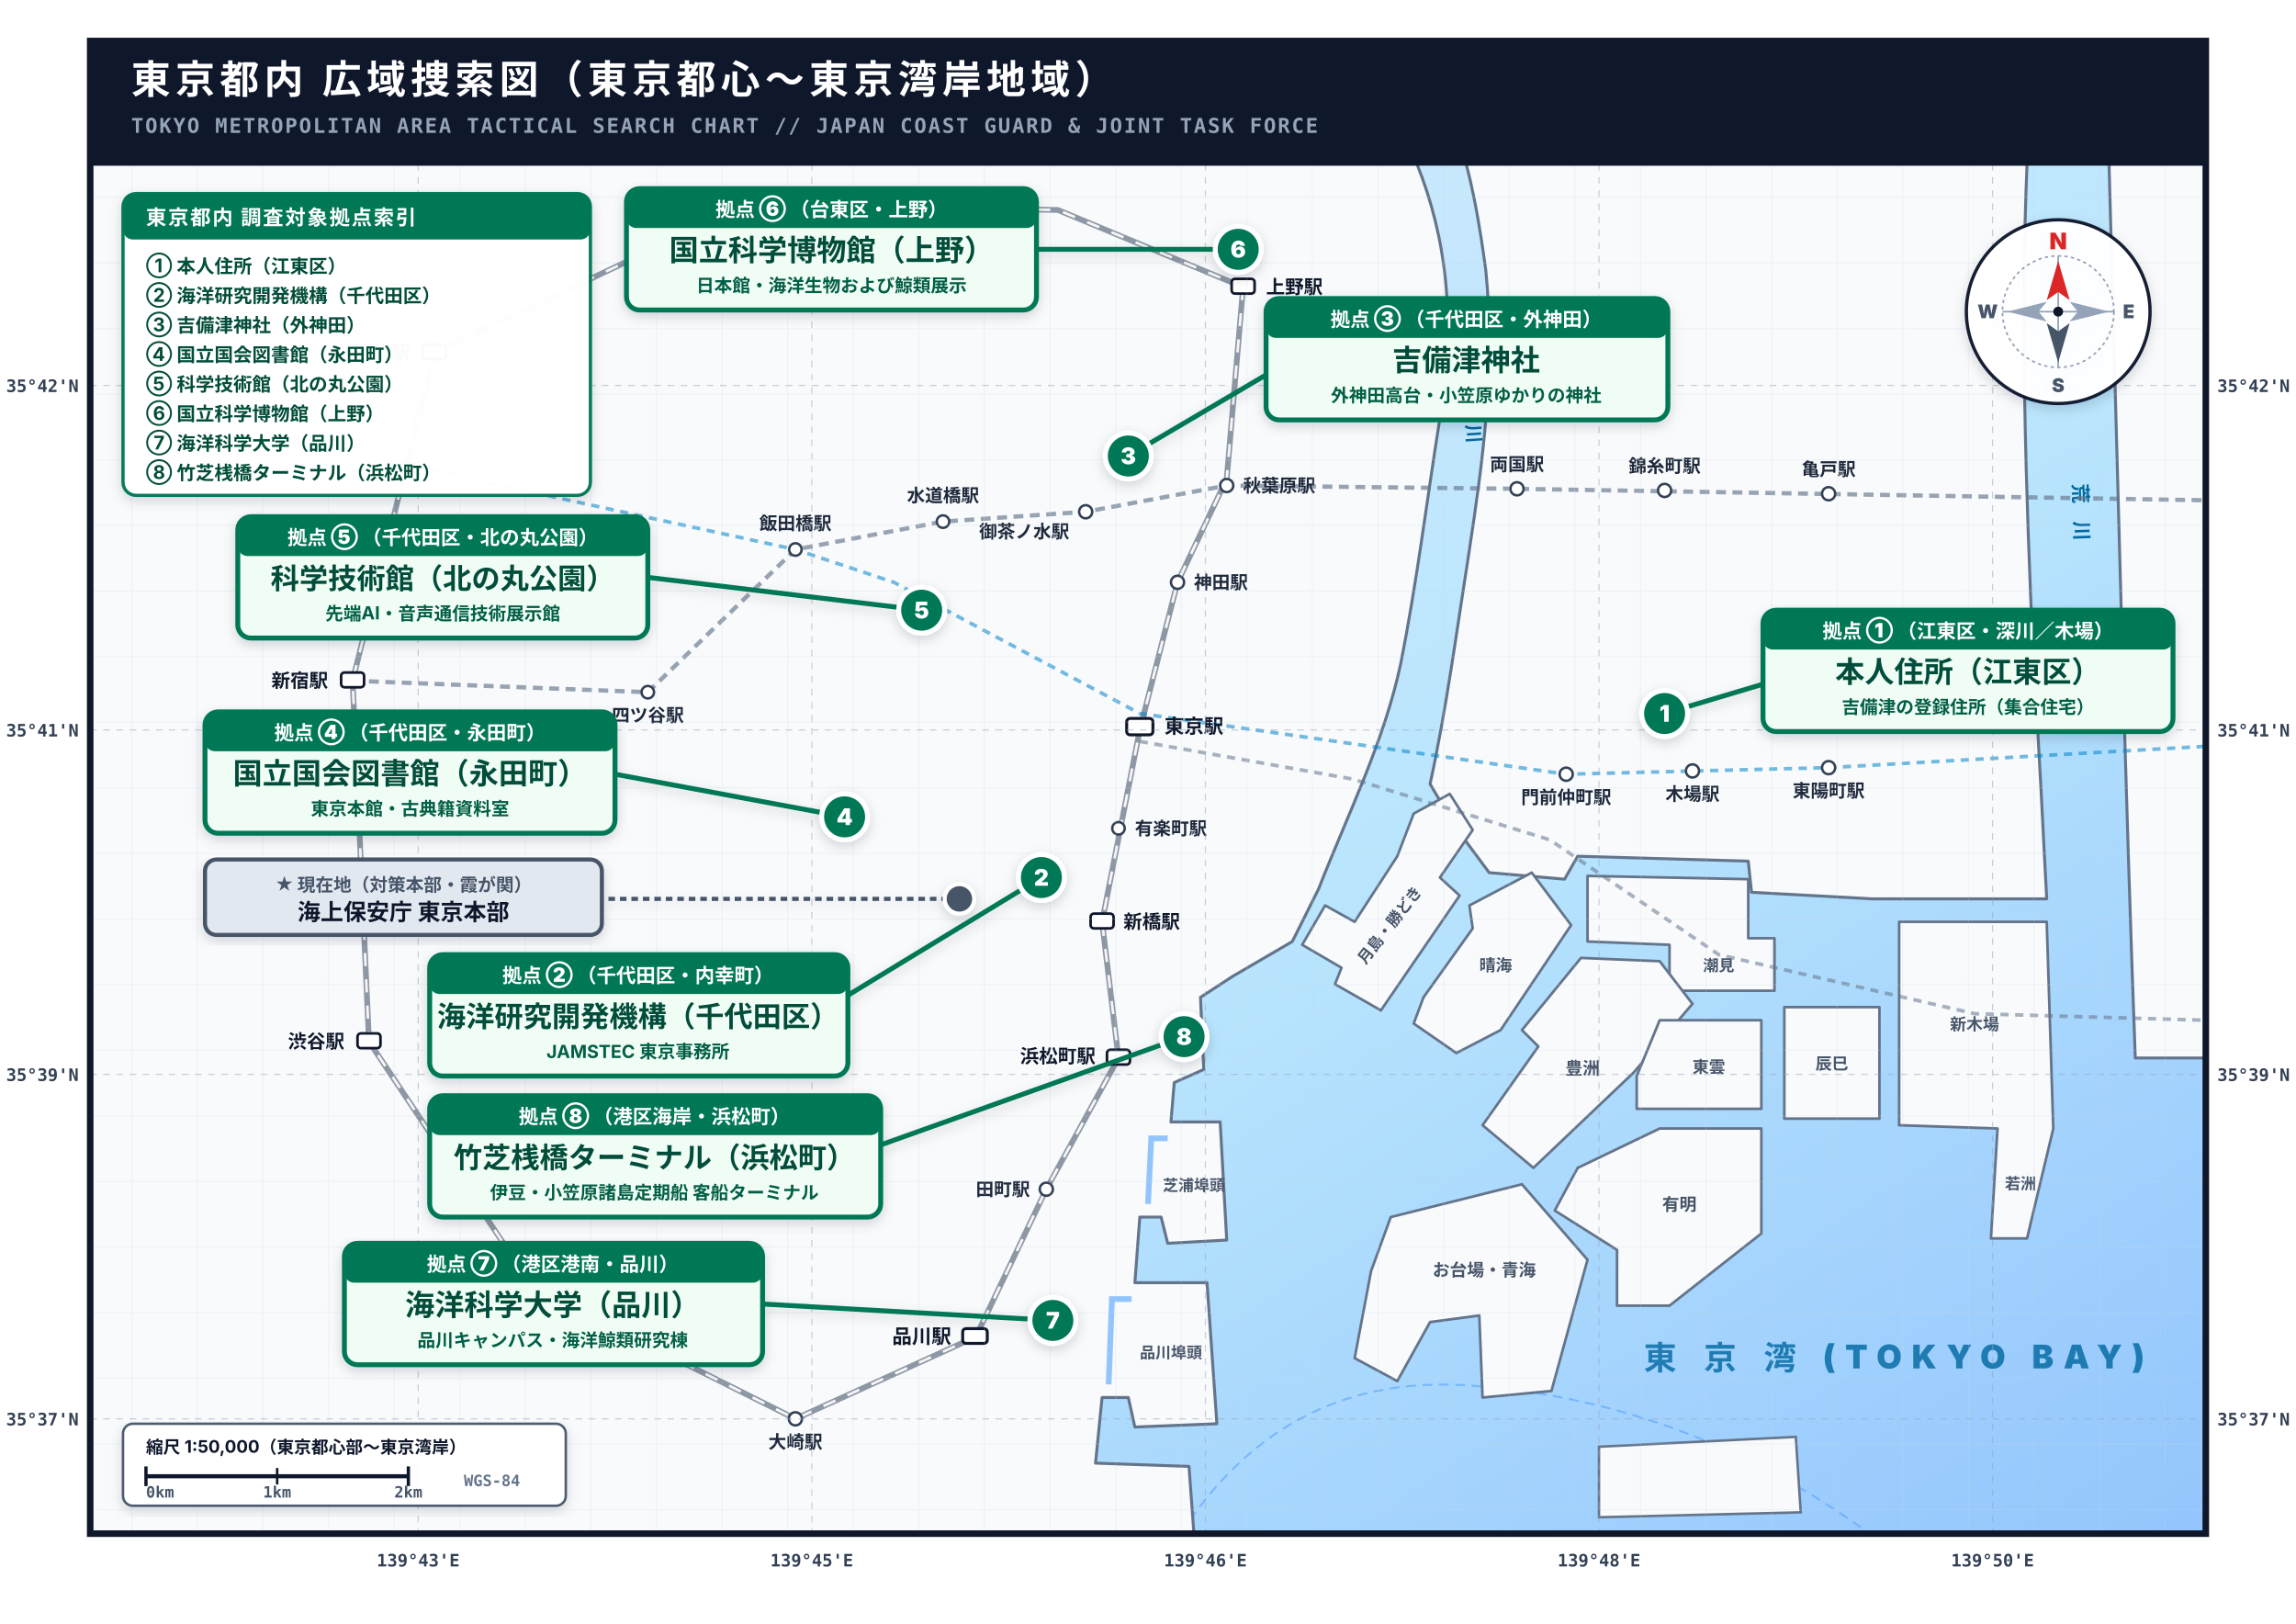
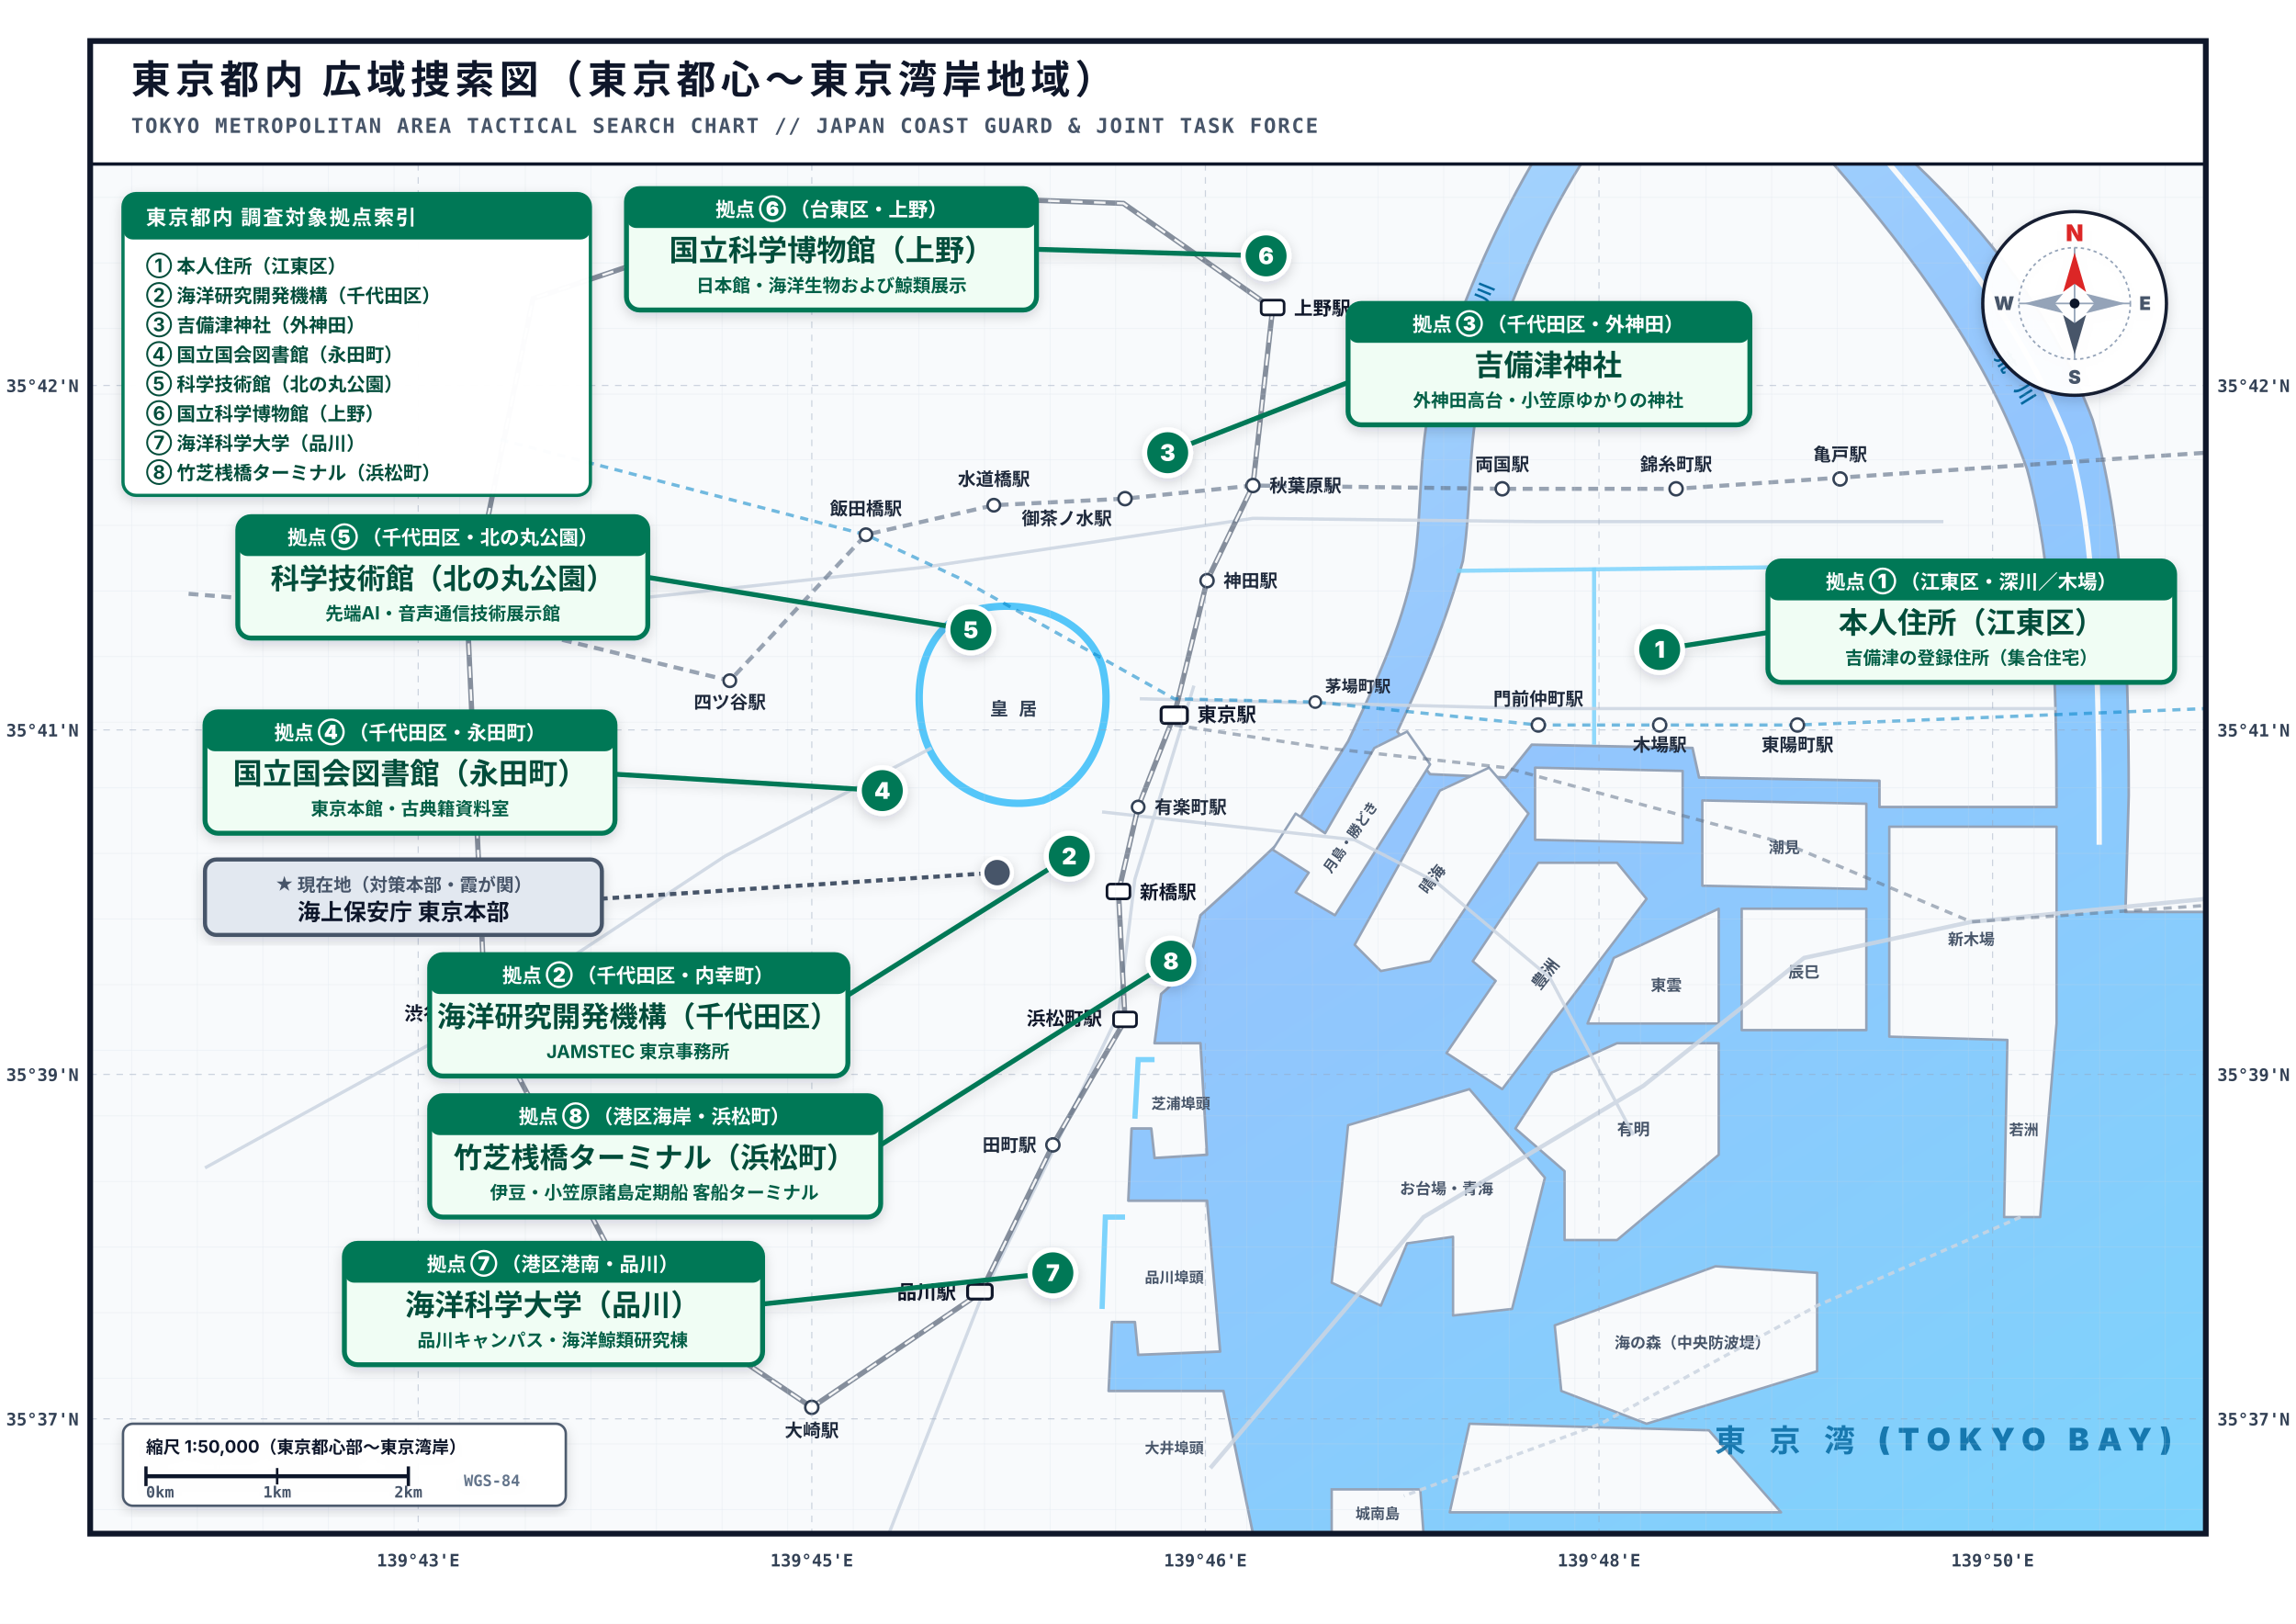
<svg xmlns="http://www.w3.org/2000/svg" viewBox="0 0 1400 990" width="1400" height="990" style="background-color: #ffffff; font-family: 'Hiragino Kaku Gothic ProN', 'Hiragino Sans', 'Noto Sans JP', -apple-system, BlinkMacSystemFont, sans-serif;">
  <defs>
    <linearGradient id="tokyo-water-grad" x1="0" y1="0" x2="1" y2="1">
-       <stop offset="0%" stop-color="#dbeafe" />
-       <stop offset="55%" stop-color="#bae6fd" />
-       <stop offset="100%" stop-color="#93c5fd" />
+       <stop offset="0%" stop-color="#bae6fd" />
+       <stop offset="55%" stop-color="#93c5fd" />
+       <stop offset="100%" stop-color="#7dd3fc" />
    </linearGradient>
    <pattern id="map-grid-sub" width="40" height="40" patternUnits="userSpaceOnUse">
-       <path d="M 40 0 L 0 0 0 40" fill="none" stroke="#cbd5e1" stroke-width="0.45" opacity="0.55" />
+       <path d="M 40 0 L 0 0 0 40" fill="none" stroke="#cbd5e1" stroke-width="0.45" opacity="0.48" />
    </pattern>
    <filter id="box-shadow" x="-8%" y="-8%" width="116%" height="122%">
      <feDropShadow dx="0" dy="2.5" stdDeviation="3.5" flood-color="#0f172a" flood-opacity="0.16" />
    </filter>
  </defs>
  <rect x="0" y="0" width="1400" height="990" fill="#ffffff" />
  <clipPath id="tokyo-map-clip">
    <rect x="55" y="100" width="1290" height="835" />
  </clipPath>
  <g clip-path="url(#tokyo-map-clip)">
    <rect x="55" y="100" width="1290" height="835" fill="url(#tokyo-water-grad)" />
-     <path d="M 720 935 Q 785 835 900 845 Q 1030 855 1140 935" fill="none" stroke="#60a5fa" stroke-width="1.2" stroke-dasharray="6 4" opacity="0.65" />
-     <path d="       M 55 100       L 864 100       C 882 145, 888 195, 878 255       C 870 305, 864 355, 854 405       C 844 452, 822 496, 804 542       L 788 574       L 752 595       L 732 608       L 734 652       L 716 660       L 714 684       L 744 684       L 748 756       L 712 758       L 708 742       L 695 742       L 692 782       L 736 782       L 742 868       L 692 870       L 688 852       L 672 852       L 668 892       L 725 894       L 728 935       L 55 935       Z     " fill="#f8fafc" stroke="#64748b" stroke-width="1.8" stroke-linejoin="round" />
-     <path d="M 712 694 L 702 694 L 700 734" fill="none" stroke="#93c5fd" stroke-width="3.5" />
-     <path d="M 690 792 L 678 792 L 676 844" fill="none" stroke="#93c5fd" stroke-width="3.5" />
-     <text x="728" y="726" font-size="9.5" font-weight="bold" fill="#475569" text-anchor="middle">芝浦埠頭</text>
-     <text x="714" y="828" font-size="9.5" font-weight="bold" fill="#475569" text-anchor="middle">品川埠頭</text>
-     <path d="       M 894 100       L 1236 100       C 1232 195, 1235 295, 1240 405       C 1244 465, 1246 512, 1248 548       L 1142 548       L 1068 544       L 1066 525       L 962 522       L 954 536       L 908 532       L 888 505       L 872 478       C 882 432, 888 386, 896 335       C 904 282, 912 225, 906 165       C 902 135, 898 115, 894 100       Z     " fill="#f8fafc" stroke="#64748b" stroke-width="1.8" stroke-linejoin="round" />
-     <path d="       M 1286 100       L 1345 100       L 1345 645       L 1302 645       C 1296 485, 1292 315, 1286 100       Z     " fill="#f8fafc" stroke="#64748b" stroke-width="1.8" stroke-linejoin="round" />
-     <path d="       M 862 496       L 884 484       L 898 506       L 878 535       L 890 546       L 842 616       L 814 600       L 818 590       L 794 576       L 808 552       L 826 562       L 852 522       Z     " fill="#f8fafc" stroke="#64748b" stroke-width="1.6" stroke-linejoin="round" />
-     <text x="850" y="566" font-size="9.5" font-weight="bold" fill="#475569" text-anchor="middle" transform="rotate(-52 850 566)">月島・勝どき</text>
-     <path d="       M 896 552       L 934 532       L 958 564       L 915 628       L 888 642       L 862 624       L 868 608       L 898 566       Z     " fill="#f8fafc" stroke="#64748b" stroke-width="1.6" stroke-linejoin="round" />
-     <text x="912" y="592" font-size="10" font-weight="bold" fill="#475569" text-anchor="middle">晴海</text>
-     <path d="       M 968 534       L 1066 536       L 1066 572       L 1082 572       L 1082 604       L 1018 604       L 1018 576       L 968 574       Z     " fill="#f8fafc" stroke="#64748b" stroke-width="1.6" stroke-linejoin="round" />
-     <text x="1048" y="592" font-size="9.5" font-weight="bold" fill="#475569" text-anchor="middle">潮見</text>
-     <path d="       M 964 584       L 1012 586       L 1032 612       L 996 654       L 935 712       L 904 686       L 938 638       L 928 628       Z     " fill="#f8fafc" stroke="#64748b" stroke-width="1.6" stroke-linejoin="round" />
-     <text x="965" y="655" font-size="10.5" font-weight="bold" fill="#475569" text-anchor="middle">豊洲</text>
-     <path d="       M 1012 622       L 1074 622       L 1074 676       L 998 676       L 998 656       Z     " fill="#f8fafc" stroke="#64748b" stroke-width="1.6" stroke-linejoin="round" />
-     <text x="1042" y="654" font-size="10" font-weight="bold" fill="#475569" text-anchor="middle">東雲</text>
-     <path d="       M 1088 614       L 1146 614       L 1146 682       L 1088 682       Z     " fill="#f8fafc" stroke="#64748b" stroke-width="1.6" stroke-linejoin="round" />
-     <text x="1117" y="652" font-size="10" font-weight="bold" fill="#475569" text-anchor="middle">辰巳</text>
-     <path d="       M 1158 562       L 1248 562       L 1252 688       L 1236 755       L 1214 755       L 1218 688       L 1158 686       Z     " fill="#f8fafc" stroke="#64748b" stroke-width="1.6" stroke-linejoin="round" />
-     <text x="1204" y="628" font-size="10" font-weight="bold" fill="#475569" text-anchor="middle">新木場</text>
-     <text x="1232" y="725" font-size="9.5" font-weight="bold" fill="#475569" text-anchor="middle">若洲</text>
-     <path d="       M 962 712       L 1012 688       L 1074 688       L 1074 752       L 1018 796       L 986 796       L 986 762       L 948 738       Z     " fill="#f8fafc" stroke="#64748b" stroke-width="1.6" stroke-linejoin="round" />
-     <text x="1024" y="738" font-size="10.5" font-weight="bold" fill="#475569" text-anchor="middle">有明</text>
-     <path d="       M 848 742       L 928 722       L 968 768       L 946 848       L 904 852       L 902 802       L 872 806       L 852 842       L 826 828       L 836 775       Z     " fill="#f8fafc" stroke="#64748b" stroke-width="1.6" stroke-linejoin="round" />
-     <text x="905" y="778" font-size="10.5" font-weight="bold" fill="#475569" text-anchor="middle">お台場・青海</text>
-     <path d="M 975 882 L 1095 876 L 1098 922 L 975 925 Z" fill="#f8fafc" stroke="#64748b" stroke-width="1.5" />
-     <text x="892" y="230" font-size="11.5" font-weight="900" fill="#0369a1" transform="rotate(86 892 230)" letter-spacing="3">隅田川</text>
-     <text x="1264" y="295" font-size="12" font-weight="900" fill="#0369a1" transform="rotate(88 1264 295)" letter-spacing="4">荒 川</text>
-     <text x="1155" y="835" font-size="20" font-weight="900" fill="#0369a1" letter-spacing="6" text-anchor="middle" opacity="0.82">東 京 湾 (TOKYO BAY)</text>
-     <path d="       M 758 175       L 748 292       L 718 355       L 695 445       L 672 562       L 682 645       L 638 725       L 595 815       L 485 865       L 325 785       L 225 635       L 215 415       L 265 215       L 455 125       L 645 128       Z     " fill="none" stroke="#475569" stroke-width="3.5" opacity="0.6" />
-     <path d="       M 758 175       L 748 292       L 718 355       L 695 445       L 672 562       L 682 645       L 638 725       L 595 815       L 485 865       L 325 785       L 225 635       L 215 415       L 265 215       L 455 125       L 645 128       Z     " fill="none" stroke="#ffffff" stroke-width="1.6" stroke-dasharray="8 8" opacity="0.9" />
-     <path d="M 215 415 L 395 422 L 485 335 L 575 318 L 662 312 L 748 296 L 925 298 L 1345 305" fill="none" stroke="#64748b" stroke-width="2.6" stroke-dasharray="6 4" opacity="0.65" />
-     <path d="M 255 285 L 485 335 L 545 355 L 695 435 L 955 472 L 1115 468 L 1345 455" fill="none" stroke="#0284c7" stroke-width="2.2" stroke-dasharray="5 4" opacity="0.55" />
-     <path d="M 695 452 L 825 475 L 945 512 L 1048 582 L 1204 618 L 1345 622" fill="none" stroke="#64748b" stroke-width="2.2" stroke-dasharray="5 4" opacity="0.55" />
+     <path d="       M 55 100       L 934 100       C 908 145, 892 185, 876 232       C 864 268, 868 308, 862 346       C 854 385, 838 418, 822 452       L 788 506       L 754 538       L 732 558       L 724 592       L 708 606       L 704 636       L 732 636       L 736 704       L 704 706       L 702 688       L 690 688       L 688 732       L 736 732       L 744 824       L 694 826       L 692 806       L 678 806       L 676 848       L 746 848       L 764 935       L 55 935       Z     " fill="#f8fafc" stroke="#94a3b8" stroke-width="1.6" stroke-linejoin="round" />
+     <path d="M 704 646 L 694 646 L 692 682" fill="none" stroke="#7dd3fc" stroke-width="3.2" />
+     <path d="M 686 742 L 674 742 L 672 798" fill="none" stroke="#7dd3fc" stroke-width="3.2" />
+     <text x="720" y="676" font-size="9" font-weight="bold" fill="#475569" text-anchor="middle">芝浦埠頭</text>
+     <text x="716" y="782" font-size="9" font-weight="bold" fill="#475569" text-anchor="middle">品川埠頭</text>
+     <text x="716" y="886" font-size="9" font-weight="bold" fill="#475569" text-anchor="middle">大井埠頭</text>
+     <path d="       M 964 100       L 1118 100       C 1168 158, 1212 218, 1236 286       C 1252 345, 1254 415, 1254 492       L 1146 492       L 1146 476       L 1036 474       L 1032 456       L 934 454       L 918 474       L 872 472       L 852 446       C 868 412, 882 378, 892 342       C 898 304, 894 264, 906 228       C 922 182, 938 142, 964 100       Z     " fill="#f8fafc" stroke="#94a3b8" stroke-width="1.6" stroke-linejoin="round" />
+     <line x1="888" y1="348" x2="1248" y2="344" stroke="#7dd3fc" stroke-width="2.5" opacity="0.85" />
+     <line x1="972" y1="346" x2="972" y2="454" stroke="#7dd3fc" stroke-width="2.5" opacity="0.85" />
+     <path d="       M 1168 100       L 1345 100       L 1345 556       L 1296 556       L 1298 485       C 1298 395, 1294 318, 1276 256       C 1252 192, 1212 142, 1168 100       Z     " fill="#f8fafc" stroke="#94a3b8" stroke-width="1.6" stroke-linejoin="round" />
+     <path d="M 1152 100 C 1196 152, 1238 208, 1262 272 C 1278 328, 1280 412, 1280 515" fill="none" stroke="#f8fafc" stroke-width="3.2" />
+     <path d="       M 838 456       L 858 446       L 872 466       L 814 558       L 790 544       L 798 532       L 776 518       L 790 496       L 808 508       Z     " fill="#f8fafc" stroke="#94a3b8" stroke-width="1.5" stroke-linejoin="round" />
+     <text x="826" y="512" font-size="8.5" font-weight="bold" fill="#475569" text-anchor="middle" transform="rotate(-55 826 512)">月島・勝どき</text>
+     <path d="       M 878 482       L 908 468       L 932 496       L 872 586       L 842 592       L 826 576       L 836 558       Z     " fill="#f8fafc" stroke="#94a3b8" stroke-width="1.5" stroke-linejoin="round" />
+     <text x="876" y="538" font-size="9.5" font-weight="bold" fill="#475569" text-anchor="middle" transform="rotate(-52 876 538)">晴海</text>
+     <path d="       M 936 468       L 1026 470       L 1026 514       L 936 512       Z     " fill="#f8fafc" stroke="#94a3b8" stroke-width="1.5" stroke-linejoin="round" />
+     <path d="       M 1038 488       L 1138 490       L 1138 542       L 1038 540       Z     " fill="#f8fafc" stroke="#94a3b8" stroke-width="1.5" stroke-linejoin="round" />
+     <text x="1088" y="520" font-size="9.5" font-weight="bold" fill="#475569" text-anchor="middle">潮見</text>
+     <path d="       M 938 526       L 986 526       L 1004 548       L 916 664       L 882 642       L 912 598       L 898 586       Z     " fill="#f8fafc" stroke="#94a3b8" stroke-width="1.5" stroke-linejoin="round" />
+     <text x="945" y="596" font-size="10" font-weight="bold" fill="#475569" text-anchor="middle" transform="rotate(-52 945 596)">豊洲</text>
+     <path d="       M 984 584       L 1048 554       L 1048 624       L 968 624       Z     " fill="#f8fafc" stroke="#94a3b8" stroke-width="1.5" stroke-linejoin="round" />
+     <text x="1016" y="604" font-size="9.5" font-weight="bold" fill="#475569" text-anchor="middle">東雲</text>
+     <path d="       M 1062 554       L 1138 554       L 1138 628       L 1062 628       Z     " fill="#f8fafc" stroke="#94a3b8" stroke-width="1.5" stroke-linejoin="round" />
+     <text x="1100" y="596" font-size="9.5" font-weight="bold" fill="#475569" text-anchor="middle">辰巳</text>
+     <path d="       M 1152 504       L 1254 504       L 1254 624       L 1244 742       L 1222 742       L 1224 634       L 1152 632       Z     " fill="#f8fafc" stroke="#94a3b8" stroke-width="1.5" stroke-linejoin="round" />
+     <text x="1202" y="576" font-size="9.5" font-weight="bold" fill="#475569" text-anchor="middle">新木場</text>
+     <text x="1234" y="692" font-size="9" font-weight="bold" fill="#475569" text-anchor="middle">若洲</text>
+     <path d="       M 946 654       L 986 636       L 1048 636       L 1048 704       L 986 756       L 954 756       L 954 714       L 924 688       Z     " fill="#f8fafc" stroke="#94a3b8" stroke-width="1.5" stroke-linejoin="round" />
+     <text x="996" y="692" font-size="10" font-weight="bold" fill="#475569" text-anchor="middle">有明</text>
+     <path d="       M 822 686       L 896 664       L 942 718       L 922 798       L 886 802       L 886 754       L 858 758       L 842 796       L 812 782       L 818 726       Z     " fill="#f8fafc" stroke="#94a3b8" stroke-width="1.5" stroke-linejoin="round" />
+     <text x="882" y="728" font-size="9.5" font-weight="bold" fill="#475569" text-anchor="middle">お台場・青海</text>
+     <path d="       M 948 808       L 1046 772       L 1108 776       L 1108 836       L 1004 868       L 952 848       Z     " fill="#f8fafc" stroke="#94a3b8" stroke-width="1.5" stroke-linejoin="round" />
+     <path d="       M 896 868       L 1042 872       L 1086 922       L 884 922       Z     " fill="#f8fafc" stroke="#94a3b8" stroke-width="1.5" stroke-linejoin="round" />
+     <text x="1032" y="822" font-size="9.5" font-weight="bold" fill="#475569" text-anchor="middle">海の森（中央防波堤）</text>
+     <path d="M 812 908 L 866 908 L 868 935 L 812 935 Z" fill="#f8fafc" stroke="#94a3b8" stroke-width="1.5" />
+     <text x="840" y="926" font-size="9" font-weight="bold" fill="#475569" text-anchor="middle">城南島</text>
+     <path d="       M 594 372       C 626 364, 662 376, 672 406       C 680 438, 668 476, 636 488       C 602 496, 568 476, 562 442       C 556 408, 568 380, 594 372       Z     " fill="none" stroke="#38bdf8" stroke-width="4.5" opacity="0.85" />
+     <text x="618" y="436" font-size="11" font-weight="900" fill="#334155" text-anchor="middle" letter-spacing="2">皇 居</text>
+     <g fill="none" stroke="#cbd5e1" stroke-width="2" opacity="0.85">
+       <path d="M 738 895 L 868 742 L 1002 662 L 1100 584 L 1202 562 L 1345 548" stroke-width="2.6" />
+       <path d="M 1232 742 L 1108 796 L 976 868 L 856 912" stroke-dasharray="4 3" />
+       <path d="M 672 495 L 826 512 L 876 538 L 945 596 L 996 692" />
+       <path d="M 695 426 L 938 432 L 1118 432 L 1254 432" />
+       <path d="M 285 376 L 562 346 L 764 316 L 936 318 L 1185 318" />
+       <path d="M 568 456 L 442 522 L 296 618 L 125 712" />
+       <path d="M 728 418 L 692 536 L 682 618 L 642 702 L 598 792 L 542 935" />
+     </g>
+     <text x="896" y="212" font-size="11.5" font-weight="900" fill="#0369a1" transform="rotate(-68 896 212)" letter-spacing="3">隅田川</text>
+     <text x="1216" y="218" font-size="12" font-weight="900" fill="#0369a1" transform="rotate(58 1216 218)" letter-spacing="4">荒 川</text>
+     <text x="1185" y="885" font-size="19" font-weight="900" fill="#0369a1" letter-spacing="5" text-anchor="middle" opacity="0.85">東 京 湾 (TOKYO BAY)</text>
+     <path d="       M 776 188       L 764 296       L 736 354       L 716 436       L 694 492       L 682 544       L 686 622       L 642 698       L 598 788       L 495 858       L 382 782       L 296 618       L 285 376       L 325 182       L 515 118       L 685 124       Z     " fill="none" stroke="#475569" stroke-width="3.2" opacity="0.65" />
+     <path d="       M 776 188       L 764 296       L 736 354       L 716 436       L 694 492       L 682 544       L 686 622       L 642 698       L 598 788       L 495 858       L 382 782       L 296 618       L 285 376       L 325 182       L 515 118       L 685 124       Z     " fill="none" stroke="#ffffff" stroke-width="1.4" stroke-dasharray="7 7" opacity="0.92" />
+     <path d="M 115 362 L 285 376 L 445 415 L 528 326 L 606 308 L 686 304 L 764 296 L 916 298 L 1022 298 L 1345 276" fill="none" stroke="#64748b" stroke-width="2.5" stroke-dasharray="6 4" opacity="0.65" />
+     <path d="M 305 268 L 528 326 L 584 352 L 716 426 L 802 428 L 938 442 L 1012 442 L 1096 442 L 1345 432" fill="none" stroke="#0284c7" stroke-width="2" stroke-dasharray="5 4" opacity="0.55" />
+     <path d="M 716 442 L 808 456 L 918 468 L 1088 514 L 1202 562 L 1345 552" fill="none" stroke="#64748b" stroke-width="2" stroke-dasharray="5 4" opacity="0.55" />
    <g fill="#1e293b" font-size="11" font-weight="bold">
-       <rect x="687" y="438" width="16" height="10" rx="2" fill="#ffffff" stroke="#0f172a" stroke-width="1.8" />
-       <text x="710" y="447" font-size="12" font-weight="900" fill="#0f172a">東京駅</text>
-       <circle cx="718" cy="355" r="4" fill="#ffffff" stroke="#334155" stroke-width="1.5" />
-       <text x="728" y="359">神田駅</text>
-       <circle cx="748" cy="296" r="4" fill="#ffffff" stroke="#334155" stroke-width="1.5" />
-       <text x="758" y="300">秋葉原駅</text>
-       <circle cx="662" cy="312" r="4" fill="#ffffff" stroke="#334155" stroke-width="1.5" />
-       <text x="652" y="328" text-anchor="end">御茶ノ水駅</text>
-       <circle cx="575" cy="318" r="3.8" fill="#ffffff" stroke="#334155" stroke-width="1.5" />
-       <text x="575" y="306" text-anchor="middle">水道橋駅</text>
-       <circle cx="485" cy="335" r="3.8" fill="#ffffff" stroke="#334155" stroke-width="1.5" />
-       <text x="485" y="323" text-anchor="middle">飯田橋駅</text>
-       <circle cx="395" cy="422" r="3.8" fill="#ffffff" stroke="#334155" stroke-width="1.5" />
-       <text x="395" y="440" text-anchor="middle">四ツ谷駅</text>
-       <rect x="751" y="170" width="14" height="9" rx="2" fill="#ffffff" stroke="#0f172a" stroke-width="1.6" />
-       <text x="772" y="179" font-size="11.5" font-weight="900" fill="#0f172a">上野駅</text>
-       <circle cx="682" cy="505" r="3.8" fill="#ffffff" stroke="#334155" stroke-width="1.5" />
-       <text x="692" y="509">有楽町駅</text>
-       <rect x="665" y="557" width="14" height="9" rx="2" fill="#ffffff" stroke="#0f172a" stroke-width="1.6" />
-       <text x="685" y="566" font-size="11.5" font-weight="900" fill="#0f172a">新橋駅</text>
-       <rect x="675" y="640" width="14" height="9" rx="2" fill="#ffffff" stroke="#0f172a" stroke-width="1.6" />
-       <text x="668" y="648" font-size="11.5" font-weight="900" fill="#0f172a" text-anchor="end">浜松町駅</text>
-       <circle cx="638" cy="725" r="4" fill="#ffffff" stroke="#334155" stroke-width="1.5" />
-       <text x="628" y="729" text-anchor="end">田町駅</text>
-       <rect x="587" y="810" width="15" height="9" rx="2" fill="#ffffff" stroke="#0f172a" stroke-width="1.8" />
-       <text x="580" y="819" font-size="12" font-weight="900" fill="#0f172a" text-anchor="end">品川駅</text>
-       <circle cx="485" cy="865" r="4" fill="#ffffff" stroke="#334155" stroke-width="1.5" />
-       <text x="485" y="883" text-anchor="middle">大崎駅</text>
-       <rect x="218" y="630" width="14" height="9" rx="2" fill="#ffffff" stroke="#0f172a" stroke-width="1.6" />
-       <text x="210" y="639" font-size="11.5" font-weight="900" fill="#0f172a" text-anchor="end">渋谷駅</text>
-       <rect x="208" y="410" width="14" height="9" rx="2" fill="#ffffff" stroke="#0f172a" stroke-width="1.6" />
-       <text x="200" y="419" font-size="11.5" font-weight="900" fill="#0f172a" text-anchor="end">新宿駅</text>
-       <rect x="258" y="210" width="14" height="9" rx="2" fill="#ffffff" stroke="#0f172a" stroke-width="1.6" />
-       <text x="250" y="219" font-size="11.5" font-weight="900" fill="#0f172a" text-anchor="end">池袋駅</text>
-       <circle cx="925" cy="298" r="4" fill="#ffffff" stroke="#334155" stroke-width="1.5" />
-       <text x="925" y="287" text-anchor="middle">両国駅</text>
-       <circle cx="1015" cy="299" r="4" fill="#ffffff" stroke="#334155" stroke-width="1.5" />
-       <text x="1015" y="288" text-anchor="middle">錦糸町駅</text>
-       <circle cx="1115" cy="301" r="4" fill="#ffffff" stroke="#334155" stroke-width="1.5" />
-       <text x="1115" y="290" text-anchor="middle">亀戸駅</text>
-       <circle cx="955" cy="472" r="4" fill="#ffffff" stroke="#334155" stroke-width="1.5" />
-       <text x="955" y="490" text-anchor="middle">門前仲町駅</text>
-       <circle cx="1032" cy="470" r="4" fill="#ffffff" stroke="#334155" stroke-width="1.5" />
-       <text x="1032" y="488" text-anchor="middle">木場駅</text>
-       <circle cx="1115" cy="468" r="4" fill="#ffffff" stroke="#334155" stroke-width="1.5" />
-       <text x="1115" y="486" text-anchor="middle">東陽町駅</text>
+       <rect x="708" y="431" width="16" height="10" rx="2" fill="#ffffff" stroke="#0f172a" stroke-width="1.8" />
+       <text x="730" y="440" font-size="12" font-weight="900" fill="#0f172a">東京駅</text>
+       <circle cx="736" cy="354" r="4" fill="#ffffff" stroke="#334155" stroke-width="1.5" />
+       <text x="746" y="358">神田駅</text>
+       <circle cx="764" cy="296" r="4" fill="#ffffff" stroke="#334155" stroke-width="1.5" />
+       <text x="774" y="300">秋葉原駅</text>
+       <circle cx="686" cy="304" r="4" fill="#ffffff" stroke="#334155" stroke-width="1.5" />
+       <text x="678" y="320" text-anchor="end">御茶ノ水駅</text>
+       <circle cx="606" cy="308" r="3.8" fill="#ffffff" stroke="#334155" stroke-width="1.5" />
+       <text x="606" y="296" text-anchor="middle">水道橋駅</text>
+       <circle cx="528" cy="326" r="3.8" fill="#ffffff" stroke="#334155" stroke-width="1.5" />
+       <text x="528" y="314" text-anchor="middle">飯田橋駅</text>
+       <circle cx="445" cy="415" r="3.8" fill="#ffffff" stroke="#334155" stroke-width="1.5" />
+       <text x="445" y="432" text-anchor="middle">四ツ谷駅</text>
+       <rect x="769" y="183" width="14" height="9" rx="2" fill="#ffffff" stroke="#0f172a" stroke-width="1.6" />
+       <text x="789" y="192" font-size="11.5" font-weight="900" fill="#0f172a">上野駅</text>
+       <circle cx="802" cy="428" r="3.5" fill="#ffffff" stroke="#334155" stroke-width="1.4" />
+       <text x="808" y="422" font-size="10">茅場町駅</text>
+       <circle cx="694" cy="492" r="3.8" fill="#ffffff" stroke="#334155" stroke-width="1.5" />
+       <text x="704" y="496">有楽町駅</text>
+       <rect x="675" y="539" width="14" height="9" rx="2" fill="#ffffff" stroke="#0f172a" stroke-width="1.6" />
+       <text x="695" y="548" font-size="11.5" font-weight="900" fill="#0f172a">新橋駅</text>
+       <rect x="679" y="617" width="14" height="9" rx="2" fill="#ffffff" stroke="#0f172a" stroke-width="1.6" />
+       <text x="672" y="625" font-size="11.5" font-weight="900" fill="#0f172a" text-anchor="end">浜松町駅</text>
+       <circle cx="642" cy="698" r="4" fill="#ffffff" stroke="#334155" stroke-width="1.5" />
+       <text x="632" y="702" text-anchor="end">田町駅</text>
+       <rect x="590" y="783" width="15" height="9" rx="2" fill="#ffffff" stroke="#0f172a" stroke-width="1.8" />
+       <text x="583" y="792" font-size="12" font-weight="900" fill="#0f172a" text-anchor="end">品川駅</text>
+       <circle cx="495" cy="858" r="4" fill="#ffffff" stroke="#334155" stroke-width="1.5" />
+       <text x="495" y="876" text-anchor="middle">大崎駅</text>
+       <rect x="289" y="613" width="14" height="9" rx="2" fill="#ffffff" stroke="#0f172a" stroke-width="1.6" />
+       <text x="281" y="622" font-size="11.5" font-weight="900" fill="#0f172a" text-anchor="end">渋谷駅</text>
+       <rect x="278" y="371" width="14" height="9" rx="2" fill="#ffffff" stroke="#0f172a" stroke-width="1.6" />
+       <text x="270" y="380" font-size="11.5" font-weight="900" fill="#0f172a" text-anchor="end">新宿駅</text>
+       <circle cx="916" cy="298" r="4" fill="#ffffff" stroke="#334155" stroke-width="1.5" />
+       <text x="916" y="287" text-anchor="middle">両国駅</text>
+       <circle cx="1022" cy="298" r="4" fill="#ffffff" stroke="#334155" stroke-width="1.5" />
+       <text x="1022" y="287" text-anchor="middle">錦糸町駅</text>
+       <circle cx="1122" cy="292" r="4" fill="#ffffff" stroke="#334155" stroke-width="1.5" />
+       <text x="1122" y="281" text-anchor="middle">亀戸駅</text>
+       <circle cx="938" cy="442" r="4" fill="#ffffff" stroke="#334155" stroke-width="1.5" />
+       <text x="938" y="430" text-anchor="middle">門前仲町駅</text>
+       <circle cx="1012" cy="442" r="4" fill="#ffffff" stroke="#334155" stroke-width="1.5" />
+       <text x="1012" y="458" text-anchor="middle">木場駅</text>
+       <circle cx="1096" cy="442" r="4" fill="#ffffff" stroke="#334155" stroke-width="1.5" />
+       <text x="1096" y="458" text-anchor="middle">東陽町駅</text>
    </g>
    <rect x="55" y="100" width="1290" height="835" fill="url(#map-grid-sub)" />
-     <g stroke="#94a3b8" stroke-width="0.7" stroke-dasharray="4 4" opacity="0.5">
+     <g stroke="#94a3b8" stroke-width="0.7" stroke-dasharray="4 4" opacity="0.45">
      <line x1="255" y1="100" x2="255" y2="935" />
      <line x1="495" y1="100" x2="495" y2="935" />
      <line x1="735" y1="100" x2="735" y2="935" />
      <line x1="975" y1="100" x2="975" y2="935" />
      <line x1="1215" y1="100" x2="1215" y2="935" />
      <line x1="55" y1="235" x2="1345" y2="235" />
      <line x1="55" y1="445" x2="1345" y2="445" />
      <line x1="55" y1="655" x2="1345" y2="655" />
      <line x1="55" y1="865" x2="1345" y2="865" />
    </g>
    <g filter="url(#box-shadow)">
-       <line x1="585" y1="548" x2="365" y2="548" stroke="#475569" stroke-width="2.5" stroke-dasharray="4 3" />
-       <circle cx="585" cy="548" r="9" fill="#475569" stroke="#ffffff" stroke-width="2.5" />
+       <line x1="608" y1="532" x2="365" y2="548" stroke="#475569" stroke-width="2.5" stroke-dasharray="4 3" />
+       <circle cx="608" cy="532" r="9" fill="#475569" stroke="#ffffff" stroke-width="2.5" />
      <g transform="translate(125, 524)">
        <rect x="0" y="0" width="242" height="46" rx="7" fill="#e2e8f0" stroke="#475569" stroke-width="2.5" />
        <text x="121" y="19" font-size="11" font-weight="900" fill="#475569" text-anchor="middle">★ 現在地（対策本部・霞が関）</text>
        <text x="121" y="37" font-size="14" font-weight="900" fill="#0f172a" text-anchor="middle">海上保安庁 東京本部</text>
      </g>
    </g>
    <g filter="url(#box-shadow)">
-       <line x1="1015" y1="435" x2="1082" y2="415" stroke="#047857" stroke-width="3" />
-       <circle cx="1015" cy="435" r="14" fill="#047857" stroke="#ffffff" stroke-width="3" />
-       <text x="1015" y="440" font-size="14" font-weight="900" fill="#ffffff" text-anchor="middle">1</text>
-       <g transform="translate(1075, 372)">
-         <rect x="0" y="0" width="250" height="74" rx="8" fill="#f0fdf4" stroke="#047857" stroke-width="3" />
-         <rect x="0" y="0" width="250" height="24" rx="6" fill="#047857" />
-         <text x="125" y="17" font-size="12" font-weight="900" fill="#ffffff" text-anchor="middle">拠点 ① （江東区・深川／木場）</text>
-         <text x="125" y="44" font-size="18" font-weight="900" fill="#064e3b" text-anchor="middle">本人住所（江東区）</text>
-         <text x="125" y="63" font-size="11" font-weight="bold" fill="#065f46" text-anchor="middle">吉備津の登録住所（集合住宅）</text>
-       </g>
-     </g>
-     <g filter="url(#box-shadow)">
-       <line x1="635" y1="535" x2="515" y2="608" stroke="#047857" stroke-width="3" />
-       <circle cx="635" cy="535" r="14" fill="#047857" stroke="#ffffff" stroke-width="3" />
-       <text x="635" y="540" font-size="14" font-weight="900" fill="#ffffff" text-anchor="middle">2</text>
+       <line x1="1012" y1="396" x2="1082" y2="385" stroke="#047857" stroke-width="3" />
+       <circle cx="1012" cy="396" r="14" fill="#047857" stroke="#ffffff" stroke-width="3" />
+       <text x="1012" y="401" font-size="14" font-weight="900" fill="#ffffff" text-anchor="middle">1</text>
+       <g transform="translate(1078, 342)">
+         <rect x="0" y="0" width="248" height="74" rx="8" fill="#f0fdf4" stroke="#047857" stroke-width="3" />
+         <rect x="0" y="0" width="248" height="24" rx="6" fill="#047857" />
+         <text x="124" y="17" font-size="12" font-weight="900" fill="#ffffff" text-anchor="middle">拠点 ① （江東区・深川／木場）</text>
+         <text x="124" y="44" font-size="18" font-weight="900" fill="#064e3b" text-anchor="middle">本人住所（江東区）</text>
+         <text x="124" y="63" font-size="11" font-weight="bold" fill="#065f46" text-anchor="middle">吉備津の登録住所（集合住宅）</text>
+       </g>
+     </g>
+     <g filter="url(#box-shadow)">
+       <line x1="652" y1="522" x2="515" y2="608" stroke="#047857" stroke-width="3" />
+       <circle cx="652" cy="522" r="14" fill="#047857" stroke="#ffffff" stroke-width="3" />
+       <text x="652" y="527" font-size="14" font-weight="900" fill="#ffffff" text-anchor="middle">2</text>
      <g transform="translate(262, 582)">
        <rect x="0" y="0" width="255" height="74" rx="8" fill="#f0fdf4" stroke="#047857" stroke-width="3" />
        <rect x="0" y="0" width="255" height="24" rx="6" fill="#047857" />
        <text x="127" y="17" font-size="12" font-weight="900" fill="#ffffff" text-anchor="middle">拠点 ② （千代田区・内幸町）</text>
        <text x="127" y="44" font-size="17.5" font-weight="900" fill="#064e3b" text-anchor="middle">海洋研究開発機構（千代田区）</text>
        <text x="127" y="63" font-size="11" font-weight="bold" fill="#065f46" text-anchor="middle">JAMSTEC 東京事務所</text>
      </g>
    </g>
    <g filter="url(#box-shadow)">
-       <line x1="688" y1="278" x2="778" y2="225" stroke="#047857" stroke-width="3" />
-       <circle cx="688" cy="278" r="14" fill="#047857" stroke="#ffffff" stroke-width="3" />
-       <text x="688" y="283" font-size="14" font-weight="900" fill="#ffffff" text-anchor="middle">3</text>
-       <g transform="translate(772, 182)">
+       <line x1="712" y1="276" x2="825" y2="232" stroke="#047857" stroke-width="3" />
+       <circle cx="712" cy="276" r="14" fill="#047857" stroke="#ffffff" stroke-width="3" />
+       <text x="712" y="281" font-size="14" font-weight="900" fill="#ffffff" text-anchor="middle">3</text>
+       <g transform="translate(822, 185)">
        <rect x="0" y="0" width="245" height="74" rx="8" fill="#f0fdf4" stroke="#047857" stroke-width="3" />
        <rect x="0" y="0" width="245" height="24" rx="6" fill="#047857" />
        <text x="122" y="17" font-size="12" font-weight="900" fill="#ffffff" text-anchor="middle">拠点 ③ （千代田区・外神田）</text>
        <text x="122" y="44" font-size="18" font-weight="900" fill="#064e3b" text-anchor="middle">吉備津神社</text>
        <text x="122" y="63" font-size="11" font-weight="bold" fill="#065f46" text-anchor="middle">外神田高台・小笠原ゆかりの神社</text>
      </g>
    </g>
    <g filter="url(#box-shadow)">
-       <line x1="515" y1="498" x2="375" y2="472" stroke="#047857" stroke-width="3" />
-       <circle cx="515" cy="498" r="14" fill="#047857" stroke="#ffffff" stroke-width="3" />
-       <text x="515" y="503" font-size="14" font-weight="900" fill="#ffffff" text-anchor="middle">4</text>
+       <line x1="538" y1="482" x2="375" y2="472" stroke="#047857" stroke-width="3" />
+       <circle cx="538" cy="482" r="14" fill="#047857" stroke="#ffffff" stroke-width="3" />
+       <text x="538" y="487" font-size="14" font-weight="900" fill="#ffffff" text-anchor="middle">4</text>
      <g transform="translate(125, 434)">
        <rect x="0" y="0" width="250" height="74" rx="8" fill="#f0fdf4" stroke="#047857" stroke-width="3" />
        <rect x="0" y="0" width="250" height="24" rx="6" fill="#047857" />
        <text x="125" y="17" font-size="12" font-weight="900" fill="#ffffff" text-anchor="middle">拠点 ④ （千代田区・永田町）</text>
        <text x="125" y="44" font-size="18" font-weight="900" fill="#064e3b" text-anchor="middle">国立国会図書館（永田町）</text>
        <text x="125" y="63" font-size="11" font-weight="bold" fill="#065f46" text-anchor="middle">東京本館・古典籍資料室</text>
      </g>
    </g>
    <g filter="url(#box-shadow)">
-       <line x1="562" y1="372" x2="395" y2="352" stroke="#047857" stroke-width="3" />
-       <circle cx="562" cy="372" r="14" fill="#047857" stroke="#ffffff" stroke-width="3" />
-       <text x="562" y="377" font-size="14" font-weight="900" fill="#ffffff" text-anchor="middle">5</text>
+       <line x1="592" y1="384" x2="395" y2="352" stroke="#047857" stroke-width="3" />
+       <circle cx="592" cy="384" r="14" fill="#047857" stroke="#ffffff" stroke-width="3" />
+       <text x="592" y="389" font-size="14" font-weight="900" fill="#ffffff" text-anchor="middle">5</text>
      <g transform="translate(145, 315)">
        <rect x="0" y="0" width="250" height="74" rx="8" fill="#f0fdf4" stroke="#047857" stroke-width="3" />
        <rect x="0" y="0" width="250" height="24" rx="6" fill="#047857" />
        <text x="125" y="17" font-size="12" font-weight="900" fill="#ffffff" text-anchor="middle">拠点 ⑤ （千代田区・北の丸公園）</text>
        <text x="125" y="44" font-size="17.5" font-weight="900" fill="#064e3b" text-anchor="middle">科学技術館（北の丸公園）</text>
        <text x="125" y="63" font-size="11" font-weight="bold" fill="#065f46" text-anchor="middle">先端AI・音声通信技術展示館</text>
      </g>
    </g>
    <g filter="url(#box-shadow)">
-       <line x1="755" y1="152" x2="632" y2="152" stroke="#047857" stroke-width="3" />
-       <circle cx="755" cy="152" r="14" fill="#047857" stroke="#ffffff" stroke-width="3" />
-       <text x="755" y="157" font-size="14" font-weight="900" fill="#ffffff" text-anchor="middle">6</text>
+       <line x1="772" y1="156" x2="632" y2="152" stroke="#047857" stroke-width="3" />
+       <circle cx="772" cy="156" r="14" fill="#047857" stroke="#ffffff" stroke-width="3" />
+       <text x="772" y="161" font-size="14" font-weight="900" fill="#ffffff" text-anchor="middle">6</text>
      <g transform="translate(382, 115)">
        <rect x="0" y="0" width="250" height="74" rx="8" fill="#f0fdf4" stroke="#047857" stroke-width="3" />
        <rect x="0" y="0" width="250" height="24" rx="6" fill="#047857" />
        <text x="125" y="17" font-size="12" font-weight="900" fill="#ffffff" text-anchor="middle">拠点 ⑥ （台東区・上野）</text>
        <text x="125" y="44" font-size="18" font-weight="900" fill="#064e3b" text-anchor="middle">国立科学博物館（上野）</text>
        <text x="125" y="63" font-size="11" font-weight="bold" fill="#065f46" text-anchor="middle">日本館・海洋生物および鯨類展示</text>
      </g>
    </g>
    <g filter="url(#box-shadow)">
-       <line x1="642" y1="805" x2="465" y2="795" stroke="#047857" stroke-width="3" />
-       <circle cx="642" cy="805" r="14" fill="#047857" stroke="#ffffff" stroke-width="3" />
-       <text x="642" y="810" font-size="14" font-weight="900" fill="#ffffff" text-anchor="middle">7</text>
+       <line x1="642" y1="776" x2="465" y2="795" stroke="#047857" stroke-width="3" />
+       <circle cx="642" cy="776" r="14" fill="#047857" stroke="#ffffff" stroke-width="3" />
+       <text x="642" y="781" font-size="14" font-weight="900" fill="#ffffff" text-anchor="middle">7</text>
      <g transform="translate(210, 758)">
        <rect x="0" y="0" width="255" height="74" rx="8" fill="#f0fdf4" stroke="#047857" stroke-width="3" />
        <rect x="0" y="0" width="255" height="24" rx="6" fill="#047857" />
        <text x="127" y="17" font-size="12" font-weight="900" fill="#ffffff" text-anchor="middle">拠点 ⑦ （港区港南・品川）</text>
        <text x="127" y="44" font-size="18" font-weight="900" fill="#064e3b" text-anchor="middle">海洋科学大学（品川）</text>
        <text x="127" y="63" font-size="11" font-weight="bold" fill="#065f46" text-anchor="middle">品川キャンパス・海洋鯨類研究棟</text>
      </g>
    </g>
    <g filter="url(#box-shadow)">
-       <line x1="722" y1="632" x2="537" y2="698" stroke="#047857" stroke-width="3" />
-       <circle cx="722" cy="632" r="14" fill="#047857" stroke="#ffffff" stroke-width="3" />
-       <text x="722" y="637" font-size="14" font-weight="900" fill="#ffffff" text-anchor="middle">8</text>
+       <line x1="714" y1="586" x2="537" y2="698" stroke="#047857" stroke-width="3" />
+       <circle cx="714" cy="586" r="14" fill="#047857" stroke="#ffffff" stroke-width="3" />
+       <text x="714" y="591" font-size="14" font-weight="900" fill="#ffffff" text-anchor="middle">8</text>
      <g transform="translate(262, 668)">
        <rect x="0" y="0" width="275" height="74" rx="8" fill="#f0fdf4" stroke="#047857" stroke-width="3" />
        <rect x="0" y="0" width="275" height="24" rx="6" fill="#047857" />
        <text x="137" y="17" font-size="12" font-weight="900" fill="#ffffff" text-anchor="middle">拠点 ⑧ （港区海岸・浜松町）</text>
        <text x="137" y="44" font-size="17.5" font-weight="900" fill="#064e3b" text-anchor="middle">竹芝桟橋ターミナル（浜松町）</text>
        <text x="137" y="63" font-size="11" font-weight="bold" fill="#065f46" text-anchor="middle">伊豆・小笠原諸島定期船 客船ターミナル</text>
      </g>
    </g>
  </g>
-   <g transform="translate(1255, 190)" filter="url(#box-shadow)">
+   <g transform="translate(1265, 185)" filter="url(#box-shadow)">
    <circle cx="0" cy="0" r="56" fill="#ffffff" stroke="#0f172a" stroke-width="2" opacity="0.96" />
    <circle cx="0" cy="0" r="34" fill="none" stroke="#94a3b8" stroke-width="1" stroke-dasharray="2 2" />
    <line x1="-34" y1="0" x2="34" y2="0" stroke="#94a3b8" stroke-width="1" />
    <line x1="0" y1="-34" x2="0" y2="34" stroke="#94a3b8" stroke-width="1" />
    <polygon points="0,-31 7,-7 0,-12 -7,-7" fill="#dc2626" />
    <polygon points="0,31 7,7 0,12 -7,7" fill="#475569" />
    <polygon points="31,0 7,6 12,0 7,-6" fill="#94a3b8" />
    <polygon points="-31,0 -7,6 -12,0 -7,-6" fill="#94a3b8" />
    <circle cx="0" cy="0" r="3" fill="#0f172a" />
    <text x="0" y="-38" font-size="14" font-weight="900" fill="#dc2626" text-anchor="middle">N</text>
    <text x="0" y="49" font-size="11.5" font-weight="900" fill="#475569" text-anchor="middle">S</text>
    <text x="43" y="4" font-size="11.5" font-weight="900" fill="#475569" text-anchor="middle">E</text>
    <text x="-43" y="4" font-size="11.5" font-weight="900" fill="#475569" text-anchor="middle">W</text>
  </g>
  <g transform="translate(75, 118)" filter="url(#box-shadow)">
    <rect x="0" y="0" width="285" height="184" rx="8" fill="#ffffff" stroke="#047857" stroke-width="2" opacity="0.97" />
    <rect x="0" y="0" width="285" height="28" rx="6" fill="#047857" />
    <text x="14" y="19" font-size="12.5" font-weight="900" fill="#ffffff" letter-spacing="1">東京都内 調査対象拠点索引</text>
    <g font-size="11.5" font-weight="bold" fill="#064e3b">
      <text x="14" y="48">① 本人住所（江東区）</text>
      <text x="14" y="66">② 海洋研究開発機構（千代田区）</text>
      <text x="14" y="84">③ 吉備津神社（外神田）</text>
      <text x="14" y="102">④ 国立国会図書館（永田町）</text>
      <text x="14" y="120">⑤ 科学技術館（北の丸公園）</text>
      <text x="14" y="138">⑥ 国立科学博物館（上野）</text>
      <text x="14" y="156">⑦ 海洋科学大学（品川）</text>
      <text x="14" y="174">⑧ 竹芝桟橋ターミナル（浜松町）</text>
    </g>
  </g>
  <g transform="translate(75, 868)" filter="url(#box-shadow)">
    <rect x="0" y="0" width="270" height="50" rx="6" fill="#ffffff" stroke="#475569" stroke-width="1.5" opacity="0.96" />
    <text x="14" y="18" font-size="10.5" font-weight="bold" fill="#0f172a">縮尺 1:50,000（東京都心部〜東京湾岸）</text>
    <line x1="14" y1="32" x2="174" y2="32" stroke="#0f172a" stroke-width="2.5" />
    <line x1="14" y1="26" x2="14" y2="38" stroke="#0f172a" stroke-width="2" />
    <line x1="94" y1="27" x2="94" y2="37" stroke="#0f172a" stroke-width="1.5" />
    <line x1="174" y1="26" x2="174" y2="38" stroke="#0f172a" stroke-width="2" />
    <text x="14" y="45" font-size="9.5" font-weight="bold" fill="#475569" font-family="monospace">0km</text>
    <text x="94" y="45" font-size="9.5" font-weight="bold" fill="#475569" font-family="monospace" text-anchor="middle">1km</text>
    <text x="174" y="45" font-size="9.5" font-weight="bold" fill="#475569" font-family="monospace" text-anchor="middle">2km</text>
    <text x="225" y="38" font-size="9.5" font-weight="bold" fill="#64748b" font-family="monospace" text-anchor="middle">WGS-84</text>
  </g>
-   <rect x="55" y="25" width="1290" height="75" fill="#0f172a" />
-   <text x="80" y="57" font-size="24" font-weight="900" fill="#ffffff" letter-spacing="3">東京都内 広域捜索図（東京都心〜東京湾岸地域）</text>
-   <text x="80" y="81" font-size="12.5" font-weight="bold" fill="#94a3b8" font-family="monospace" letter-spacing="1">TOKYO METROPOLITAN AREA TACTICAL SEARCH CHART // JAPAN COAST GUARD &amp; JOINT TASK FORCE</text>
+   <rect x="55" y="25" width="1290" height="75" fill="#ffffff" />
+   <text x="80" y="57" font-size="24" font-weight="900" fill="#0f172a" letter-spacing="3">東京都内 広域捜索図（東京都心〜東京湾岸地域）</text>
+   <text x="80" y="81" font-size="12.5" font-weight="bold" fill="#475569" font-family="monospace" letter-spacing="1">TOKYO METROPOLITAN AREA TACTICAL SEARCH CHART // JAPAN COAST GUARD &amp; JOINT TASK FORCE</text>
  <g font-size="10.5" font-weight="bold" fill="#334155" font-family="monospace">
    <text x="255" y="955" text-anchor="middle">139°43'E</text>
    <text x="495" y="955" text-anchor="middle">139°45'E</text>
    <text x="735" y="955" text-anchor="middle">139°46'E</text>
    <text x="975" y="955" text-anchor="middle">139°48'E</text>
    <text x="1215" y="955" text-anchor="middle">139°50'E</text>
    <text x="48" y="239" text-anchor="end">35°42'N</text>
    <text x="48" y="449" text-anchor="end">35°41'N</text>
    <text x="48" y="659" text-anchor="end">35°39'N</text>
    <text x="48" y="869" text-anchor="end">35°37'N</text>
    <text x="1352" y="239" text-anchor="start">35°42'N</text>
    <text x="1352" y="449" text-anchor="start">35°41'N</text>
    <text x="1352" y="659" text-anchor="start">35°39'N</text>
    <text x="1352" y="869" text-anchor="start">35°37'N</text>
  </g>
-   <rect x="55" y="25" width="1290" height="910" fill="none" stroke="#0f172a" stroke-width="4" />
-   <rect x="55" y="100" width="1290" height="835" fill="none" stroke="#0f172a" stroke-width="2" />
+   <rect x="55" y="25" width="1290" height="910" fill="none" stroke="#0f172a" stroke-width="3.5" />
+   <line x1="55" y1="100" x2="1345" y2="100" stroke="#0f172a" stroke-width="2" />
</svg>
